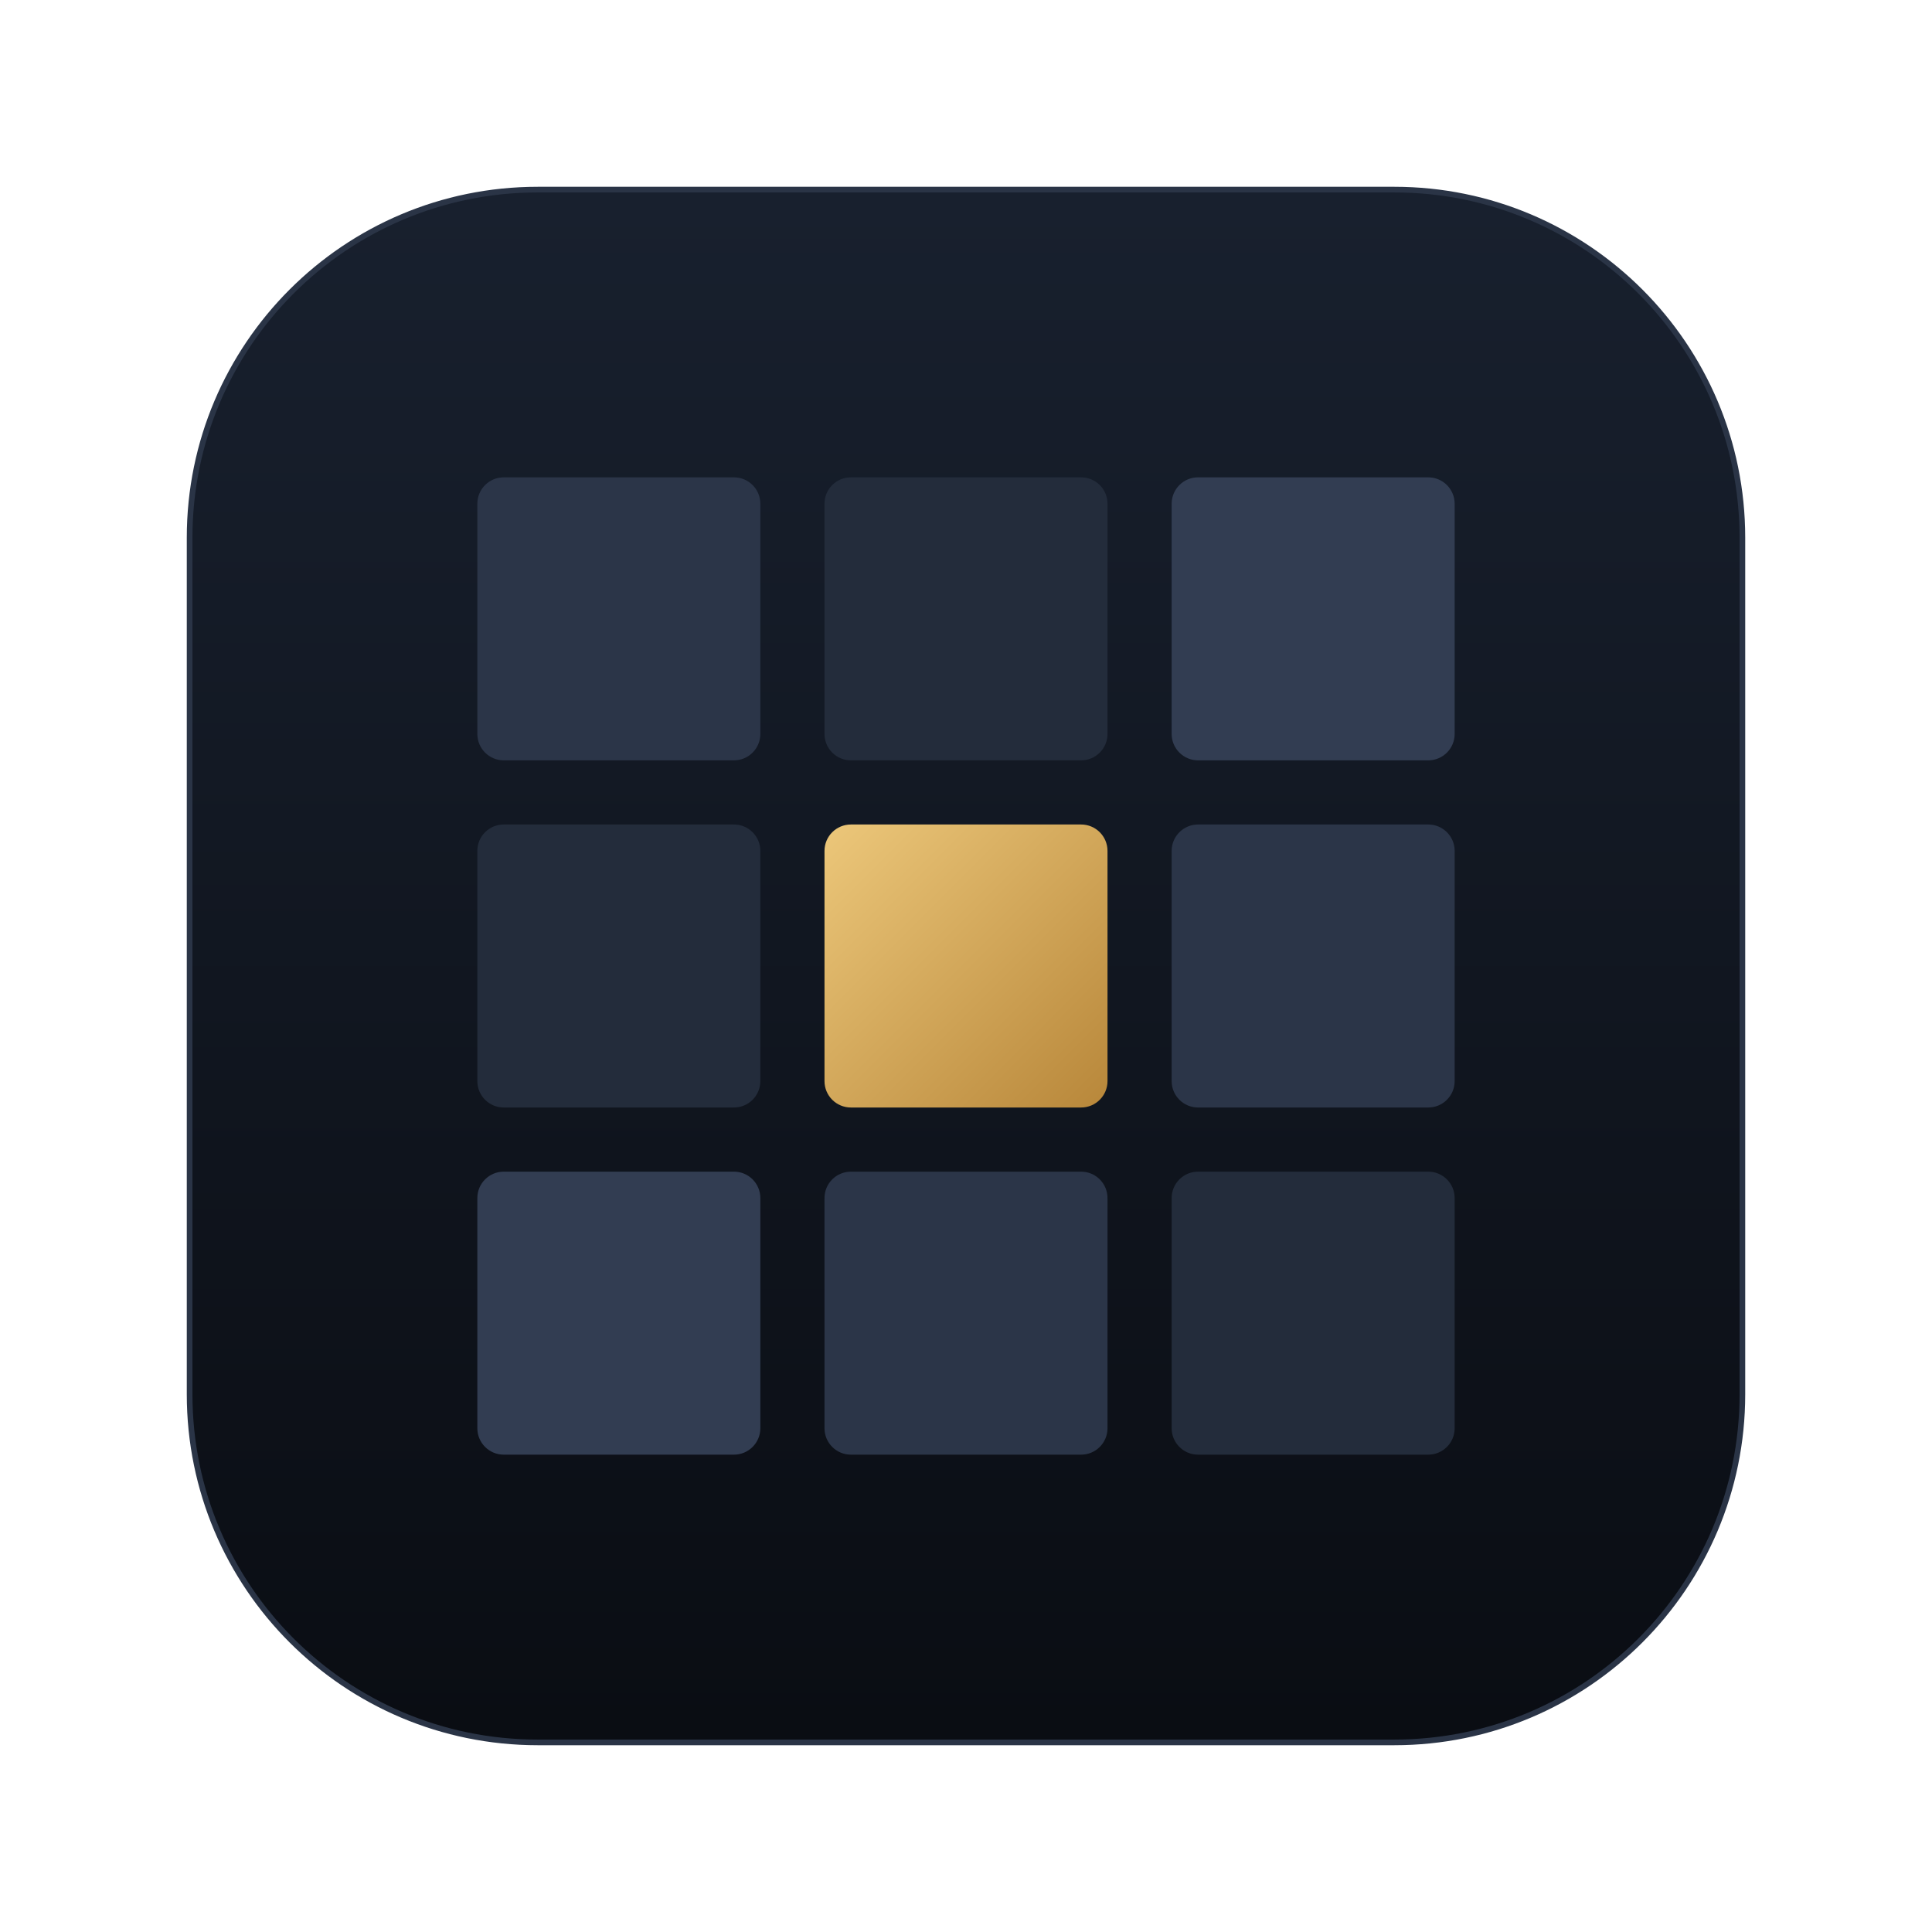
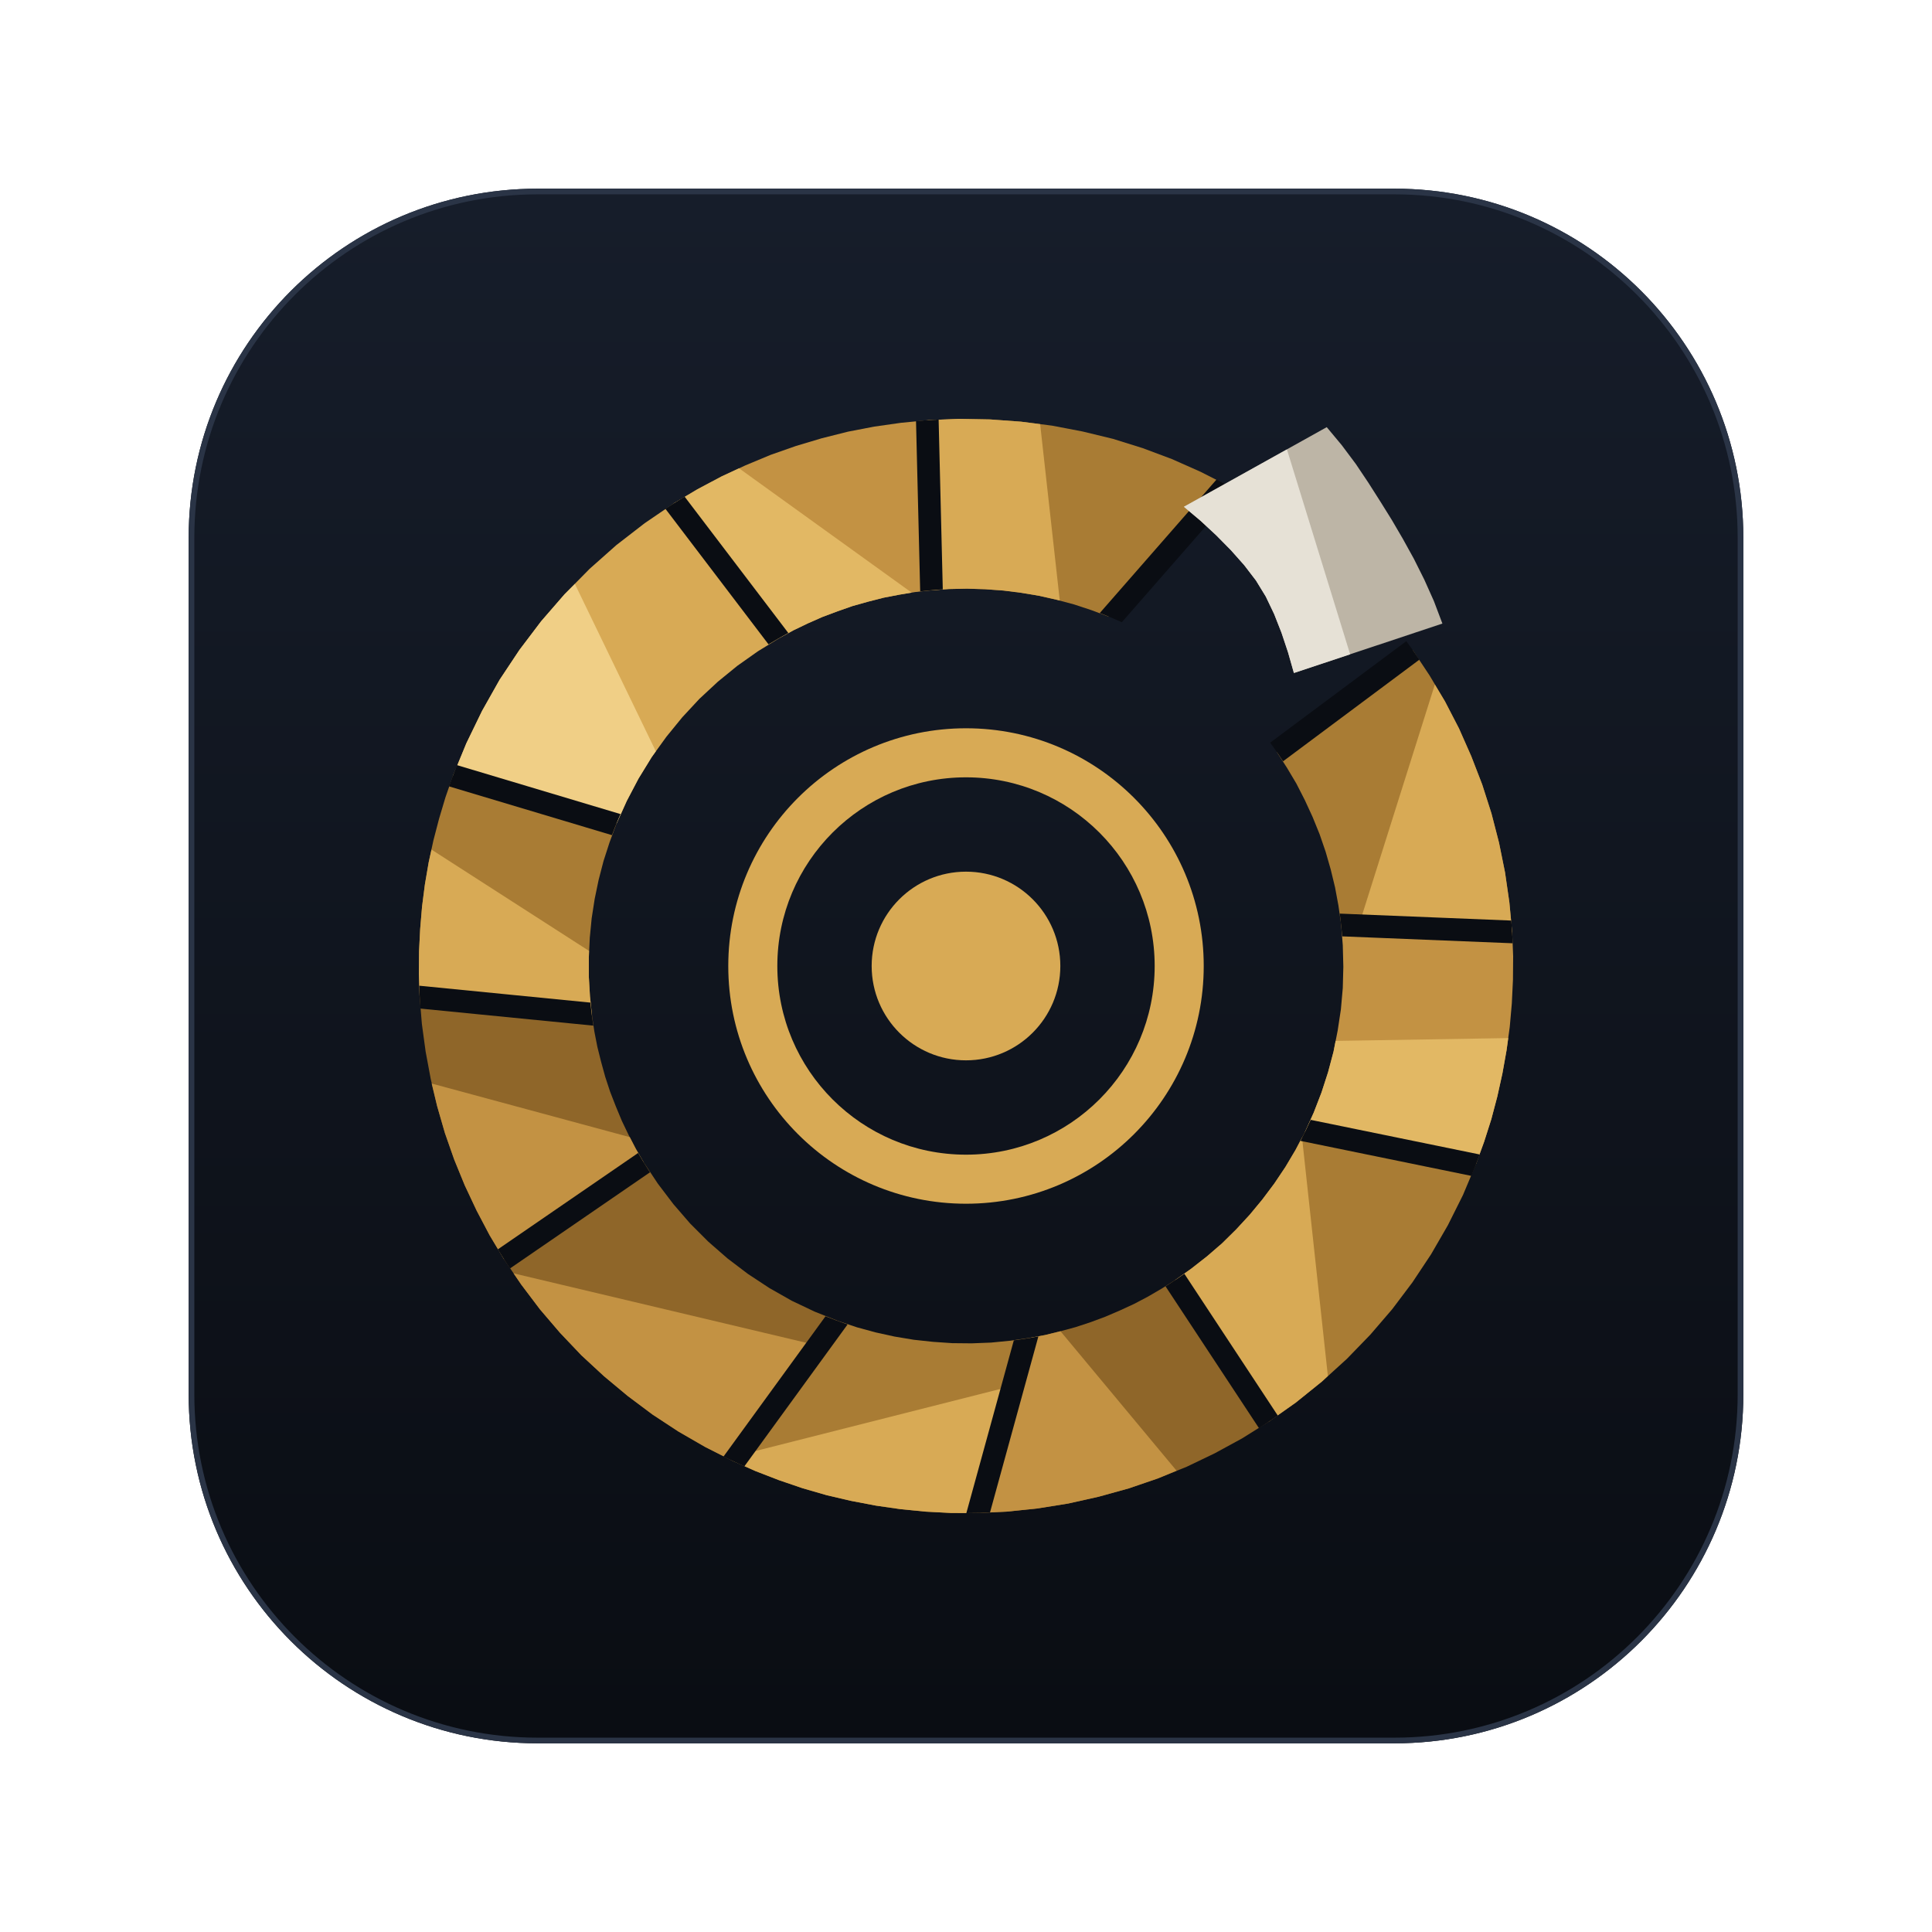
<svg xmlns="http://www.w3.org/2000/svg" viewBox="0 0 1024 1024" width="1024" height="1024">
  <defs>
-     <linearGradient id="ground" x1="0" y1="0" x2="0" y2="1">
-       <stop offset="0" stop-color="#18202e" />
+     <linearGradient id="gt" x1="0" y1="0" x2="0" y2="1">
+       <stop offset="0" stop-color="#161d2a" />
      <stop offset="1" stop-color="#0a0d13" />
    </linearGradient>
-     <linearGradient id="gilt" x1="0" y1="0" x2="1" y2="1">
-       <stop offset="0" stop-color="#ecc77a" />
-       <stop offset="1" stop-color="#b8873a" />
-     </linearGradient>
+     <clipPath id="ct">
+       <rect x="100" y="100" width="824" height="824" rx="185" />
+     </clipPath>
  </defs>
-   <rect x="100" y="100" width="824" height="824" rx="185" fill="url(#ground)" />
-   <rect x="100.5" y="100.5" width="823" height="823" rx="184.5" fill="none" stroke="#2a3446" stroke-width="3" />
-   <g transform="translate(253 253)">
-     <rect x="0" y="0" width="150" height="150" rx="14" fill="#2b3548" />
-     <rect x="184" y="0" width="150" height="150" rx="14" fill="#232c3b" />
-     <rect x="368" y="0" width="150" height="150" rx="14" fill="#323d52" />
-     <rect x="0" y="184" width="150" height="150" rx="14" fill="#232c3b" />
-     <rect x="184" y="184" width="150" height="150" rx="14" fill="url(#gilt)" />
-     <rect x="368" y="184" width="150" height="150" rx="14" fill="#2b3548" />
-     <rect x="0" y="368" width="150" height="150" rx="14" fill="#323d52" />
-     <rect x="184" y="368" width="150" height="150" rx="14" fill="#2b3548" />
-     <rect x="368" y="368" width="150" height="150" rx="14" fill="#232c3b" />
+   <rect x="100" y="100" width="824" height="824" rx="185" fill="url(#gt)" />
+   <rect x="101.5" y="101.5" width="821" height="821" rx="183.5" fill="none" stroke="#2a3446" stroke-width="3" />
+   <defs>
+     <clipPath id="kt">
+       <path fill-rule="evenodd" clip-rule="evenodd" d="M222,512a290,290 0 1 0 580,0a290,290 0 1 0 -580,0Z M312,512a200,200 0 1 0 400,0a200,200 0 1 0 -400,0Z" />
+     </clipPath>
+   </defs>
+   <polygon points="748.8,344.6 757.7,358.0 765.9,371.8 773.3,386.1 779.8,400.8 785.6,415.8 790.5,431.1 794.5,446.6 797.7,462.4 800.0,478.3 801.5,494.3 710.8,489.7 709.4,480.0 707.6,470.3 705.3,460.8 702.6,451.4 699.4,442.1 695.7,433.0 691.6,424.1 687.1,415.3 682.1,406.9 676.8,398.7" fill="#a97c34" />
+   <polygon points="760.5,362.8 765.9,371.8 773.3,386.1 779.8,400.8 785.6,415.8 790.5,431.1 794.5,446.6 797.7,462.4 800.0,478.3 801.5,494.3 720.3,490.2" fill="#d8aa55" />
+   <polygon points="801.5,494.3 802.0,506.8 801.9,519.3 801.3,531.8 800.2,544.3 798.5,556.7 796.3,569.0 793.6,581.2 790.4,593.3 786.6,605.2 782.3,617.0 691.6,600.1 696.3,589.7 700.4,579.1 703.9,568.3 706.8,557.4 709.0,546.2 710.7,535.0 711.7,523.7 712.0,512.4 711.7,501.0 710.8,489.7" fill="#c39243" />
+   <polygon points="799.4,550.2 798.5,556.7 796.3,569.0 793.6,581.2 790.4,593.3 786.6,605.2 782.3,617.0 691.6,600.1 696.3,589.7 700.4,579.1 703.9,568.3 706.8,557.4 707.9,551.7" fill="#e2b864" />
+   <polygon points="782.3,617.0 775.4,633.4 767.4,649.4 758.5,664.8 748.6,679.7 737.9,693.9 726.3,707.4 713.9,720.2 700.7,732.2 686.8,743.4 672.2,753.7 622.8,678.5 631.4,672.4 639.7,665.9 647.7,659.0 655.2,651.6 662.4,643.8 669.1,635.7 675.4,627.3 681.3,618.5 686.7,609.4 691.6,600.1" fill="#a97c34" />
+   <polygon points="703.8,729.3 700.7,732.2 686.8,743.4 672.2,753.7 622.8,678.5 631.4,672.4 639.7,665.9 647.7,659.0 655.2,651.6 662.4,643.8 669.1,635.7 675.4,627.3 681.3,618.5 686.7,609.4 690.1,602.9" fill="#d8aa55" />
+   <polygon points="672.2,753.7 658.3,762.4 643.8,770.3 629.0,777.4 613.7,783.6 598.2,788.9 582.3,793.3 566.2,796.9 550.0,799.5 533.6,801.2 517.2,802.0 545.7,709.1 553.9,707.6 562.0,705.6 570.1,703.4 578.0,700.8 585.8,697.9 593.5,694.6 601.1,691.1 608.5,687.2 615.7,683.0 622.8,678.5" fill="#8f6629" />
+   <polygon points="623.6,779.5 613.7,783.6 598.2,788.9 582.3,793.3 566.2,796.9 550.0,799.5 533.6,801.2 517.2,802.0 545.7,709.1 553.9,707.6 562.0,705.6 562.1,705.6" fill="#c39243" />
+   <polygon points="517.2,802.0 503.9,801.9 490.6,801.2 477.4,799.9 464.2,798.0 451.1,795.5 438.2,792.5 425.4,788.8 412.8,784.5 400.4,779.7 388.3,774.3 444.4,700.2 454.2,703.5 464.1,706.2 474.1,708.4 484.3,710.1 494.5,711.2 504.7,711.9 515.0,712.0 525.3,711.6 535.5,710.6 545.7,709.1" fill="#a97c34" />
+   <polygon points="517.2,802.0 503.9,801.9 490.6,801.2 477.4,799.9 464.2,798.0 451.1,795.5 438.2,792.5 425.4,788.8 412.8,784.5 400.4,779.7 388.3,774.3 390.4,771.6 538.0,734.2" fill="#d8aa55" />
+   <polygon points="388.3,774.3 373.7,766.9 359.5,758.7 345.8,749.7 332.7,739.9 320.1,729.4 308.1,718.3 296.8,706.4 286.2,694.0 276.3,680.9 267.1,667.4 341.2,616.1 348.7,627.4 356.9,638.2 365.8,648.5 375.4,658.1 385.6,667.0 396.4,675.2 407.8,682.7 419.6,689.4 431.8,695.2 444.4,700.2" fill="#8f6629" />
+   <polygon points="388.3,774.3 373.7,766.9 359.5,758.7 345.8,749.7 332.7,739.9 320.1,729.4 308.1,718.3 296.8,706.4 286.2,694.0 276.3,680.9 272.2,674.9 434.5,713.4" fill="#c39243" />
+   <polygon points="267.1,667.4 259.5,654.7 252.6,641.6 246.3,628.2 240.7,614.5 235.8,600.5 231.7,586.3 228.3,571.9 225.6,557.4 223.6,542.7 222.4,527.9 313.8,538.4 315.0,546.6 316.6,554.8 318.6,562.8 320.8,570.8 323.4,578.7 326.4,586.4 329.6,594.1 333.2,601.6 337.0,608.9 341.2,616.1" fill="#8f6629" />
+   <polygon points="267.1,667.4 259.5,654.7 252.6,641.6 246.3,628.2 240.7,614.5 235.8,600.5 231.7,586.3 228.8,574.3 333.8,602.7 337.0,608.9 341.2,616.1" fill="#c39243" />
+   <polygon points="222.4,527.9 222.0,516.1 222.1,504.2 222.7,492.4 223.7,480.5 225.2,468.8 227.2,457.1 229.7,445.5 232.7,434.0 236.1,422.6 240.0,411.4 326.7,436.7 323.1,446.4 319.9,456.3 317.3,466.3 315.2,476.4 313.6,486.7 312.6,497.0 312.1,507.4 312.1,517.8 312.7,528.1 313.8,538.4" fill="#a97c34" />
+   <polygon points="222.4,527.9 222.0,516.1 222.1,504.2 222.7,492.4 223.7,480.5 225.2,468.8 227.2,457.1 228.7,450.3 312.2,504.0 312.1,507.4 312.1,517.8 312.7,528.1 313.8,538.4" fill="#d8aa55" />
+   <polygon points="240.0,411.4 247.2,393.9 255.5,376.8 264.8,360.3 275.3,344.5 286.8,329.3 299.2,315.0 312.5,301.5 326.7,288.9 341.7,277.3 357.4,266.6 413.1,338.2 401.7,345.2 390.8,352.9 380.5,361.3 370.7,370.4 361.6,380.2 353.2,390.5 345.4,401.3 338.4,412.7 332.2,424.5 326.7,436.7" fill="#d8aa55" />
+   <polygon points="240.0,411.4 247.2,393.9 255.5,376.8 264.8,360.3 275.3,344.5 286.8,329.3 299.2,315.0 304.7,309.5 347.6,398.2 345.4,401.3 338.4,412.7 332.2,424.5 326.7,436.7" fill="#f0cf86" />
+   <polygon points="357.4,266.6 369.7,259.3 382.3,252.6 395.2,246.6 408.4,241.1 421.8,236.4 435.5,232.3 449.4,228.8 463.4,226.1 477.5,224.1 491.7,222.7 493.5,312.9 485.0,313.8 476.6,315.2 468.3,316.8 460.1,318.9 451.9,321.2 443.9,324.0 435.9,327.0 428.2,330.4 420.5,334.1 413.1,338.2" fill="#c39243" />
+   <polygon points="357.4,266.6 369.7,259.3 382.3,252.6 391.7,248.2 483.2,314.1 476.6,315.2 468.3,316.8 460.1,318.9 451.9,321.2 443.9,324.0 435.9,327.0 428.2,330.4 420.5,334.1 413.1,338.2" fill="#e2b864" />
+   <polygon points="491.7,222.7 508.2,222.0 524.7,222.3 541.2,223.5 557.6,225.6 573.8,228.7 589.9,232.6 605.6,237.5 621.1,243.3 636.2,250.0 651.0,257.5 587.5,326.8 578.5,323.4 569.4,320.4 560.1,317.9 550.8,315.8 541.3,314.2 531.8,313.0 522.2,312.3 512.6,312.0 503.0,312.2 493.5,312.9" fill="#a97c34" />
+   <polygon points="491.7,222.7 508.2,222.0 524.7,222.3 541.2,223.5 551.3,224.8 561.7,318.3 560.1,317.9 550.8,315.8 541.3,314.2 531.8,313.0 522.2,312.3 512.6,312.0 503.0,312.2 493.5,312.9" fill="#d8aa55" />
+   <g clip-path="url(#kt)">
+     <line x1="586.0" y1="330.5" x2="652.9" y2="254.0" stroke="#0a0d13" stroke-width="12" />
+     <line x1="673.5" y1="400.9" x2="752.1" y2="342.3" stroke="#0a0d13" stroke-width="12" />
+     <line x1="706.8" y1="490.1" x2="805.5" y2="494.1" stroke="#0a0d13" stroke-width="12" />
+     <line x1="688.0" y1="598.3" x2="786.1" y2="618.4" stroke="#0a0d13" stroke-width="12" />
+     <line x1="620.6" y1="675.2" x2="674.5" y2="757.0" stroke="#0a0d13" stroke-width="12" />
+     <line x1="545.0" y1="705.2" x2="517.3" y2="806.0" stroke="#0a0d13" stroke-width="12" />
+     <line x1="445.8" y1="696.5" x2="386.6" y2="777.9" stroke="#0a0d13" stroke-width="12" />
+     <line x1="344.6" y1="614.0" x2="263.8" y2="669.5" stroke="#0a0d13" stroke-width="12" />
+     <line x1="317.7" y1="537.9" x2="218.4" y2="528.1" stroke="#0a0d13" stroke-width="12" />
+     <line x1="330.4" y1="438.2" x2="236.2" y2="410.0" stroke="#0a0d13" stroke-width="12" />
+     <line x1="415.0" y1="341.7" x2="355.3" y2="263.2" stroke="#0a0d13" stroke-width="12" />
+     <line x1="493.8" y1="316.8" x2="491.4" y2="218.7" stroke="#0a0d13" stroke-width="12" />
  </g>
+   <polygon points="703.2,226.4 711.2,236.0 718.6,245.9 725.3,255.9 731.6,265.8 737.7,275.6 743.6,285.7 749.4,296.2 754.9,307.2 760.0,318.6 764.5,330.5 685.8,356.7 682.7,345.8 679.2,335.3 675.3,325.4 670.9,316.2 665.7,307.7 659.5,299.6 652.4,291.6 644.6,283.7 636.3,276.0 627.5,268.6" fill="#bdb5a6" />
+   <polygon points="715.6,346.8 685.8,356.7 682.7,345.8 679.2,335.3 675.3,325.4 670.9,316.2 665.7,307.7 659.5,299.6 652.4,291.6 644.6,283.7 636.3,276.0 627.5,268.6 682.1,238.2" fill="#e6e1d6" />
+   <path fill-rule="evenodd" fill="#d8aa55" d="M386,512a126,126 0 1 0 252,0a126,126 0 1 0 -252,0Z M412,512a100,100 0 1 0 200,0a100,100 0 1 0 -200,0Z" />
+   <circle cx="512" cy="512" r="50" fill="#d8aa55" />
</svg>
